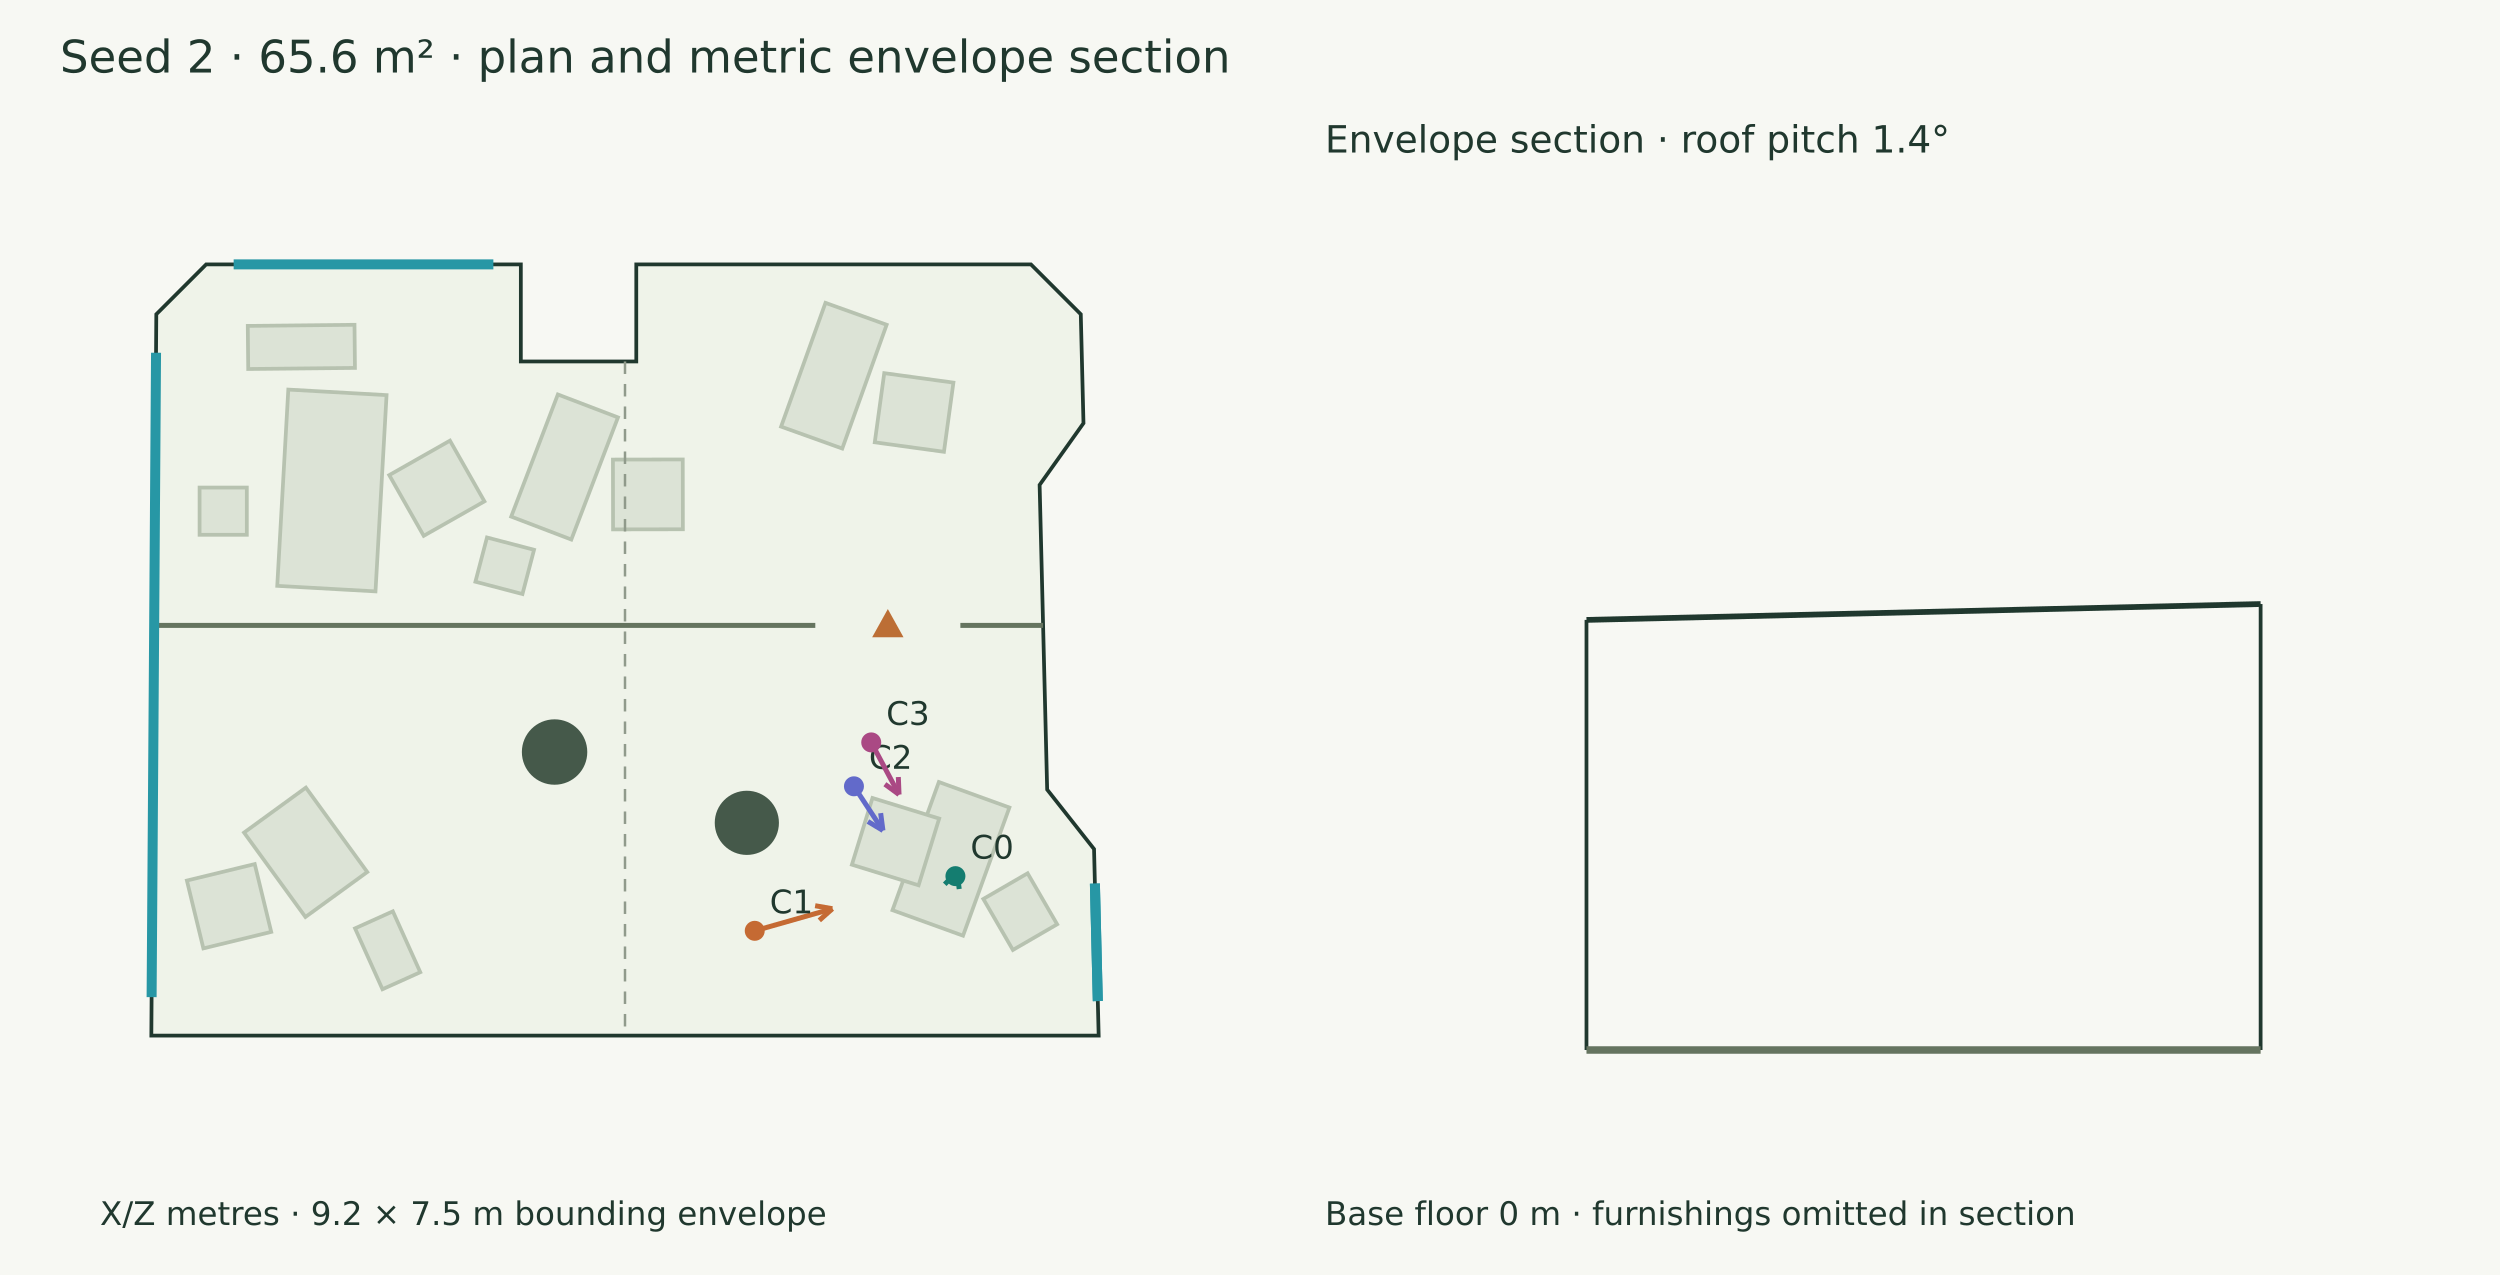
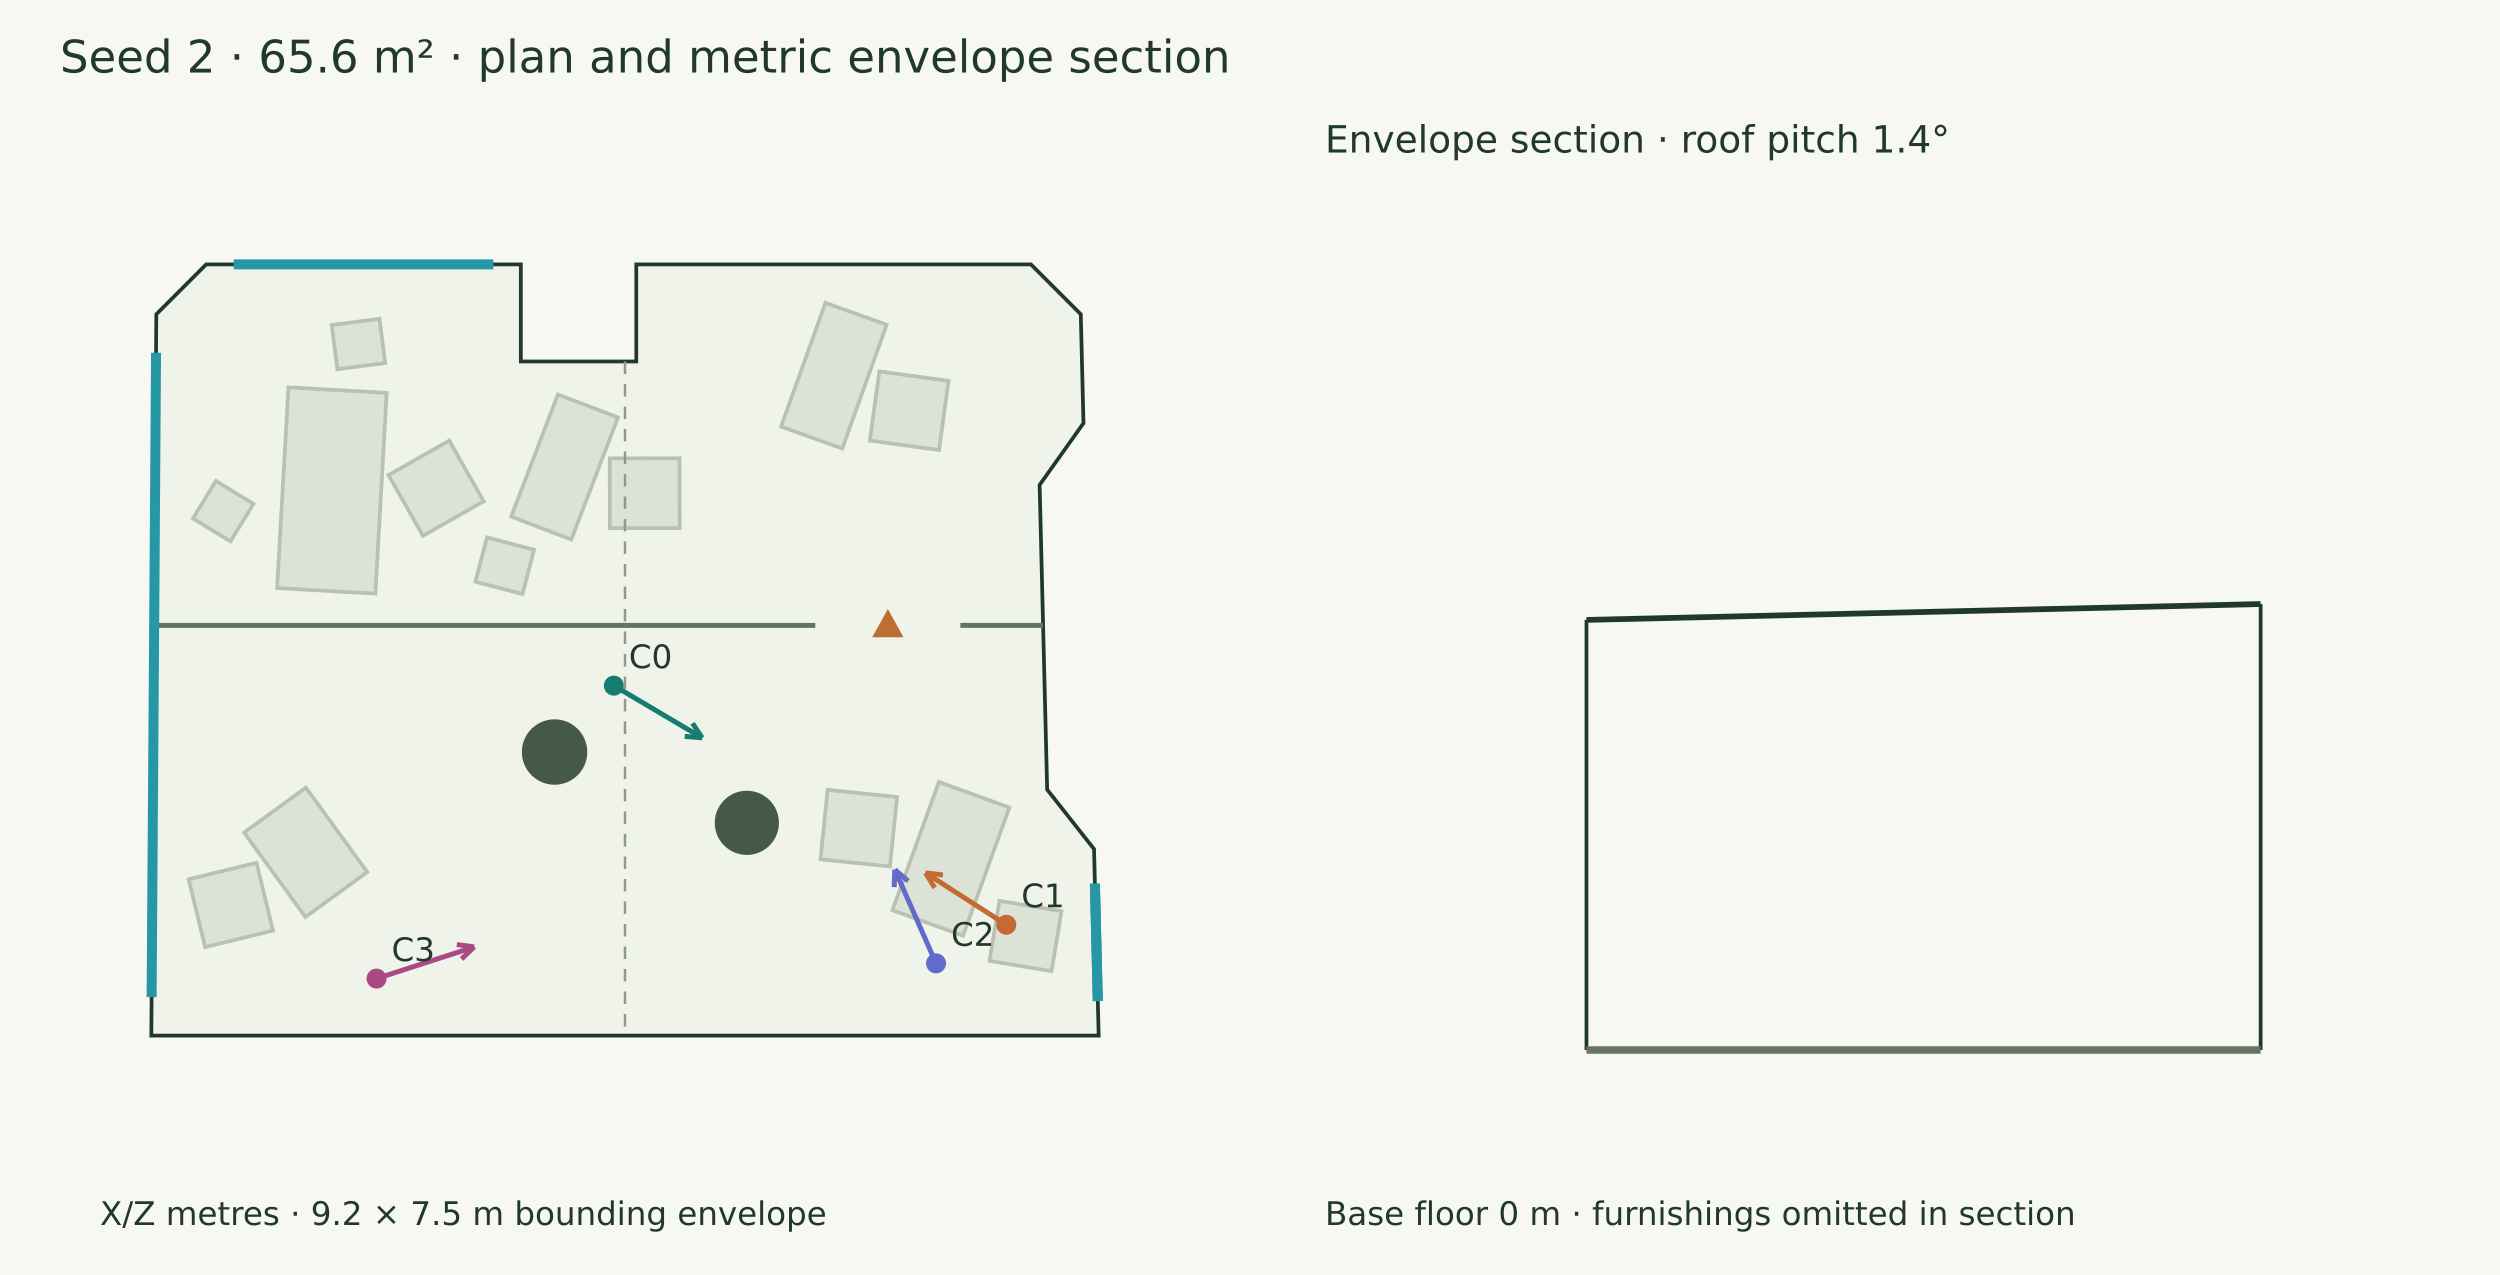
<svg xmlns="http://www.w3.org/2000/svg" width="1000" height="510" viewBox="0 0 1000 510">
  <rect width="100%" height="100%" fill="#f7f8f3" />
  <g font-family="DejaVu Sans" fill="#20382e">
    <text x="24.000" y="29.000" font-size="18">Seed 2 · 65.6 m² · plan and metric envelope section</text>
    <polygon points="82.471,105.751 208.336,105.751 208.336,144.590 254.511,144.590 254.511,105.751 412.361,105.751 432.311,125.701 433.391,169.286 415.845,193.963 418.867,315.844 437.616,339.620 439.466,414.249 60.534,414.249 62.521,125.701" fill="#eff3e9" stroke="#20382e" stroke-width="1.5" />
-     <polygon points="110.897,234.340 115.324,155.833 154.623,158.049 150.196,236.556" fill="#dce3d6" stroke="#b7c2b0" stroke-width="1.5" />
-     <polygon points="169.485,214.328 155.698,190.043 179.983,176.256 193.770,200.541" fill="#dce3d6" stroke="#b7c2b0" stroke-width="1.5" />
+     <polygon points="110.847,235.228 115.375,154.945 154.673,157.161 150.145,237.444" fill="#dce3d6" stroke="#b7c2b0" stroke-width="1.5" />
+     <polygon points="169.191,214.311 155.404,190.026 179.689,176.239 193.476,200.525" fill="#dce3d6" stroke="#b7c2b0" stroke-width="1.5" />
    <polygon points="312.434,170.648 330.187,121.138 354.656,129.912 336.903,179.422" fill="#dce3d6" stroke="#b7c2b0" stroke-width="1.5" />
-     <polygon points="349.907,176.929 353.699,149.262 381.366,153.053 377.575,180.720" fill="#dce3d6" stroke="#b7c2b0" stroke-width="1.5" />
+     <polygon points="347.951,176.227 351.742,148.560 379.409,152.352 375.618,180.019" fill="#dce3d6" stroke="#b7c2b0" stroke-width="1.5" />
    <polygon points="204.481,206.642 223.147,157.784 247.189,166.968 228.523,215.827" fill="#dce3d6" stroke="#b7c2b0" stroke-width="1.5" />
-     <polygon points="245.223,211.757 245.174,183.831 273.099,183.782 273.149,211.707" fill="#dce3d6" stroke="#b7c2b0" stroke-width="1.5" />
-     <polygon points="99.111,130.358 141.799,129.917 141.977,147.165 99.289,147.605" fill="#dce3d6" stroke="#b7c2b0" stroke-width="1.5" />
+     <polygon points="243.943,211.268 243.893,183.342 271.819,183.293 271.868,211.218" fill="#dce3d6" stroke="#b7c2b0" stroke-width="1.5" />
    <polygon points="122.349,315.048 146.904,348.809 122.174,366.795 97.619,333.035" fill="#dce3d6" stroke="#b7c2b0" stroke-width="1.5" />
-     <polygon points="101.889,345.623 108.486,372.758 81.351,379.355 74.754,352.220" fill="#dce3d6" stroke="#b7c2b0" stroke-width="1.5" />
+     <polygon points="102.599,345.106 109.197,372.241 82.061,378.838 75.464,351.703" fill="#dce3d6" stroke="#b7c2b0" stroke-width="1.5" />
    <polygon points="403.763,323.013 385.211,374.283 356.989,364.071 375.540,312.801" fill="#dce3d6" stroke="#b7c2b0" stroke-width="1.5" />
-     <polygon points="375.672,327.435 367.434,354.118 340.751,345.880 348.989,319.197" fill="#dce3d6" stroke="#b7c2b0" stroke-width="1.5" />
-     <polygon points="79.835,195.025 98.726,195.025 98.726,213.916 79.835,213.916" fill="#dce3d6" stroke="#b7c2b0" stroke-width="1.5" />
+     <polygon points="358.820,318.806 355.973,346.587 328.192,343.739 331.040,315.959" fill="#dce3d6" stroke="#b7c2b0" stroke-width="1.5" />
+     <polygon points="77.187,207.372 86.379,192.376 101.375,201.568 92.182,216.564" fill="#dce3d6" stroke="#b7c2b0" stroke-width="1.5" />
    <polygon points="190.164,232.690 194.797,214.992 213.617,219.919 208.984,237.617" fill="#dce3d6" stroke="#b7c2b0" stroke-width="1.5" />
-     <polygon points="157.134,364.532 168.108,388.885 152.989,395.698 142.015,371.344" fill="#dce3d6" stroke="#b7c2b0" stroke-width="1.5" />
-     <polygon points="405.157,379.978 393.335,359.581 411.039,349.320 422.861,369.717" fill="#dce3d6" stroke="#b7c2b0" stroke-width="1.5" />
+     <polygon points="134.963,147.686 132.668,130.012 151.776,127.531 154.071,145.205" fill="#dce3d6" stroke="#b7c2b0" stroke-width="1.5" />
+     <polygon points="399.797,360.334 424.605,364.463 420.608,388.475 395.801,384.346" fill="#dce3d6" stroke="#b7c2b0" stroke-width="1.5" />
    <circle cx="298.735" cy="329.134" r="12.836" fill="#45594a" />
    <circle cx="221.829" cy="300.814" r="13.082" fill="#45594a" />
    <path d="M61.664,250.160 L326.121,250.160" stroke="#65745f" stroke-width="2" fill="none" />
    <path d="M384.147,250.160 L417.238,250.160" stroke="#65745f" stroke-width="2" fill="none" />
    <polygon points="355.134,245.160 350.134,254.160 360.134,254.160" fill="#bc6e35" stroke="#bc6e35" stroke-width="1.5" />
    <path d="M93.462,105.751 L197.345,105.751" stroke="#2797a5" stroke-width="4" fill="none" />
    <path d="M437.958,353.443 L439.124,400.427" stroke="#2797a5" stroke-width="4" fill="none" />
    <path d="M437.958,353.443 L439.124,400.427" stroke="#2797a5" stroke-width="4" fill="none" />
    <path d="M60.640,398.854 L62.415,141.096" stroke="#2797a5" stroke-width="4" fill="none" />
-     <path d="M382.170,350.456 L382.753,348.674" stroke="#147d70" stroke-width="2" fill="none" />
-     <path d="M382.753,348.674 L383.685,355.612" stroke="#147d70" stroke-width="2" fill="none" />
-     <path d="M382.753,348.674 L377.898,353.716" stroke="#147d70" stroke-width="2" fill="none" />
-     <circle cx="382.17" cy="350.456" r="4" fill="#147d70" />
-     <text x="388.170" y="343.456" font-size="13">C0</text>
-     <path d="M301.894,372.325 L332.949,363.492" stroke="#c56a33" stroke-width="2" fill="none" />
-     <path d="M332.949,363.492 L327.719,368.145" stroke="#c56a33" stroke-width="2" fill="none" />
-     <path d="M332.949,363.492 L326.053,362.288" stroke="#c56a33" stroke-width="2" fill="none" />
-     <circle cx="301.894" cy="372.325" r="4" fill="#c56a33" />
-     <text x="307.894" y="365.325" font-size="13">C1</text>
-     <path d="M341.580,314.520 L353.172,332.196" stroke="#626aca" stroke-width="2" fill="none" />
-     <path d="M353.172,332.196 L347.169,328.595" stroke="#626aca" stroke-width="2" fill="none" />
-     <path d="M353.172,332.196 L352.261,325.255" stroke="#626aca" stroke-width="2" fill="none" />
-     <circle cx="341.58" cy="314.52" r="4" fill="#626aca" />
-     <text x="347.580" y="307.520" font-size="13">C2</text>
-     <path d="M348.494,296.961 L359.608,317.809" stroke="#aa4984" stroke-width="2" fill="none" />
-     <path d="M359.608,317.809 L353.956,313.679" stroke="#aa4984" stroke-width="2" fill="none" />
-     <path d="M359.608,317.809 L359.330,310.814" stroke="#aa4984" stroke-width="2" fill="none" />
-     <circle cx="348.494" cy="296.961" r="4" fill="#aa4984" />
-     <text x="354.494" y="289.961" font-size="13">C3</text>
+     <path d="M245.545,274.260 L280.865,295.133" stroke="#147d70" stroke-width="2" fill="none" />
+     <path d="M280.865,295.133 L273.890,294.548" stroke="#147d70" stroke-width="2" fill="none" />
+     <path d="M280.865,295.133 L276.988,289.305" stroke="#147d70" stroke-width="2" fill="none" />
+     <circle cx="245.545" cy="274.26" r="4" fill="#147d70" />
+     <text x="251.545" y="267.260" font-size="13">C0</text>
+     <path d="M402.520,369.909 L370.213,349.147" stroke="#c56a33" stroke-width="2" fill="none" />
+     <path d="M370.213,349.147 L377.161,349.993" stroke="#c56a33" stroke-width="2" fill="none" />
+     <path d="M370.213,349.147 L373.869,355.116" stroke="#c56a33" stroke-width="2" fill="none" />
+     <circle cx="402.52" cy="369.909" r="4" fill="#c56a33" />
+     <text x="408.520" y="362.909" font-size="13">C1</text>
+     <path d="M374.418,385.346 L357.925,347.865" stroke="#626aca" stroke-width="2" fill="none" />
+     <path d="M357.925,347.865 L363.251,352.408" stroke="#626aca" stroke-width="2" fill="none" />
+     <path d="M357.925,347.865 L357.677,354.861" stroke="#626aca" stroke-width="2" fill="none" />
+     <circle cx="374.418" cy="385.346" r="4" fill="#626aca" />
+     <text x="380.418" y="378.346" font-size="13">C2</text>
+     <path d="M150.618,391.436 L189.676,378.776" stroke="#aa4984" stroke-width="2" fill="none" />
+     <path d="M189.676,378.776 L184.619,383.616" stroke="#aa4984" stroke-width="2" fill="none" />
+     <path d="M189.676,378.776 L182.741,377.823" stroke="#aa4984" stroke-width="2" fill="none" />
+     <circle cx="150.618" cy="391.436" r="4" fill="#aa4984" />
+     <text x="156.618" y="384.436" font-size="13">C3</text>
    <text x="40.000" y="490.000" font-size="13">X/Z metres · 9.2 × 7.5 m bounding envelope</text>
    <path d="M250.000,144.590 L250.000,414.249" stroke="#909a8b" stroke-width="1" stroke-dasharray="5 4" fill="none" />
    <path d="M634.590,247.960 L904.249,241.612" stroke="#20382e" stroke-width="2.3" fill="none" />
    <path d="M634.590,420.000 L634.590,247.960" stroke="#20382e" stroke-width="1.5" fill="none" />
    <path d="M904.249,420.000 L904.249,241.612" stroke="#20382e" stroke-width="1.5" fill="none" />
    <path d="M634.590,420.000 L904.249,420.000" stroke="#65745f" stroke-width="3" fill="none" />
    <path d="M634.590,420.000 L634.590,420.000" stroke="#8d9a85" stroke-width="1" fill="none" />
    <path d="M904.249,420.000 L904.249,420.000" stroke="#8d9a85" stroke-width="1" fill="none" />
    <text x="530.000" y="61.000" font-size="15">Envelope section · roof pitch 1.4°</text>
    <text x="530.000" y="490.000" font-size="13">Base floor 0 m · furnishings omitted in section</text>
  </g>
</svg>
